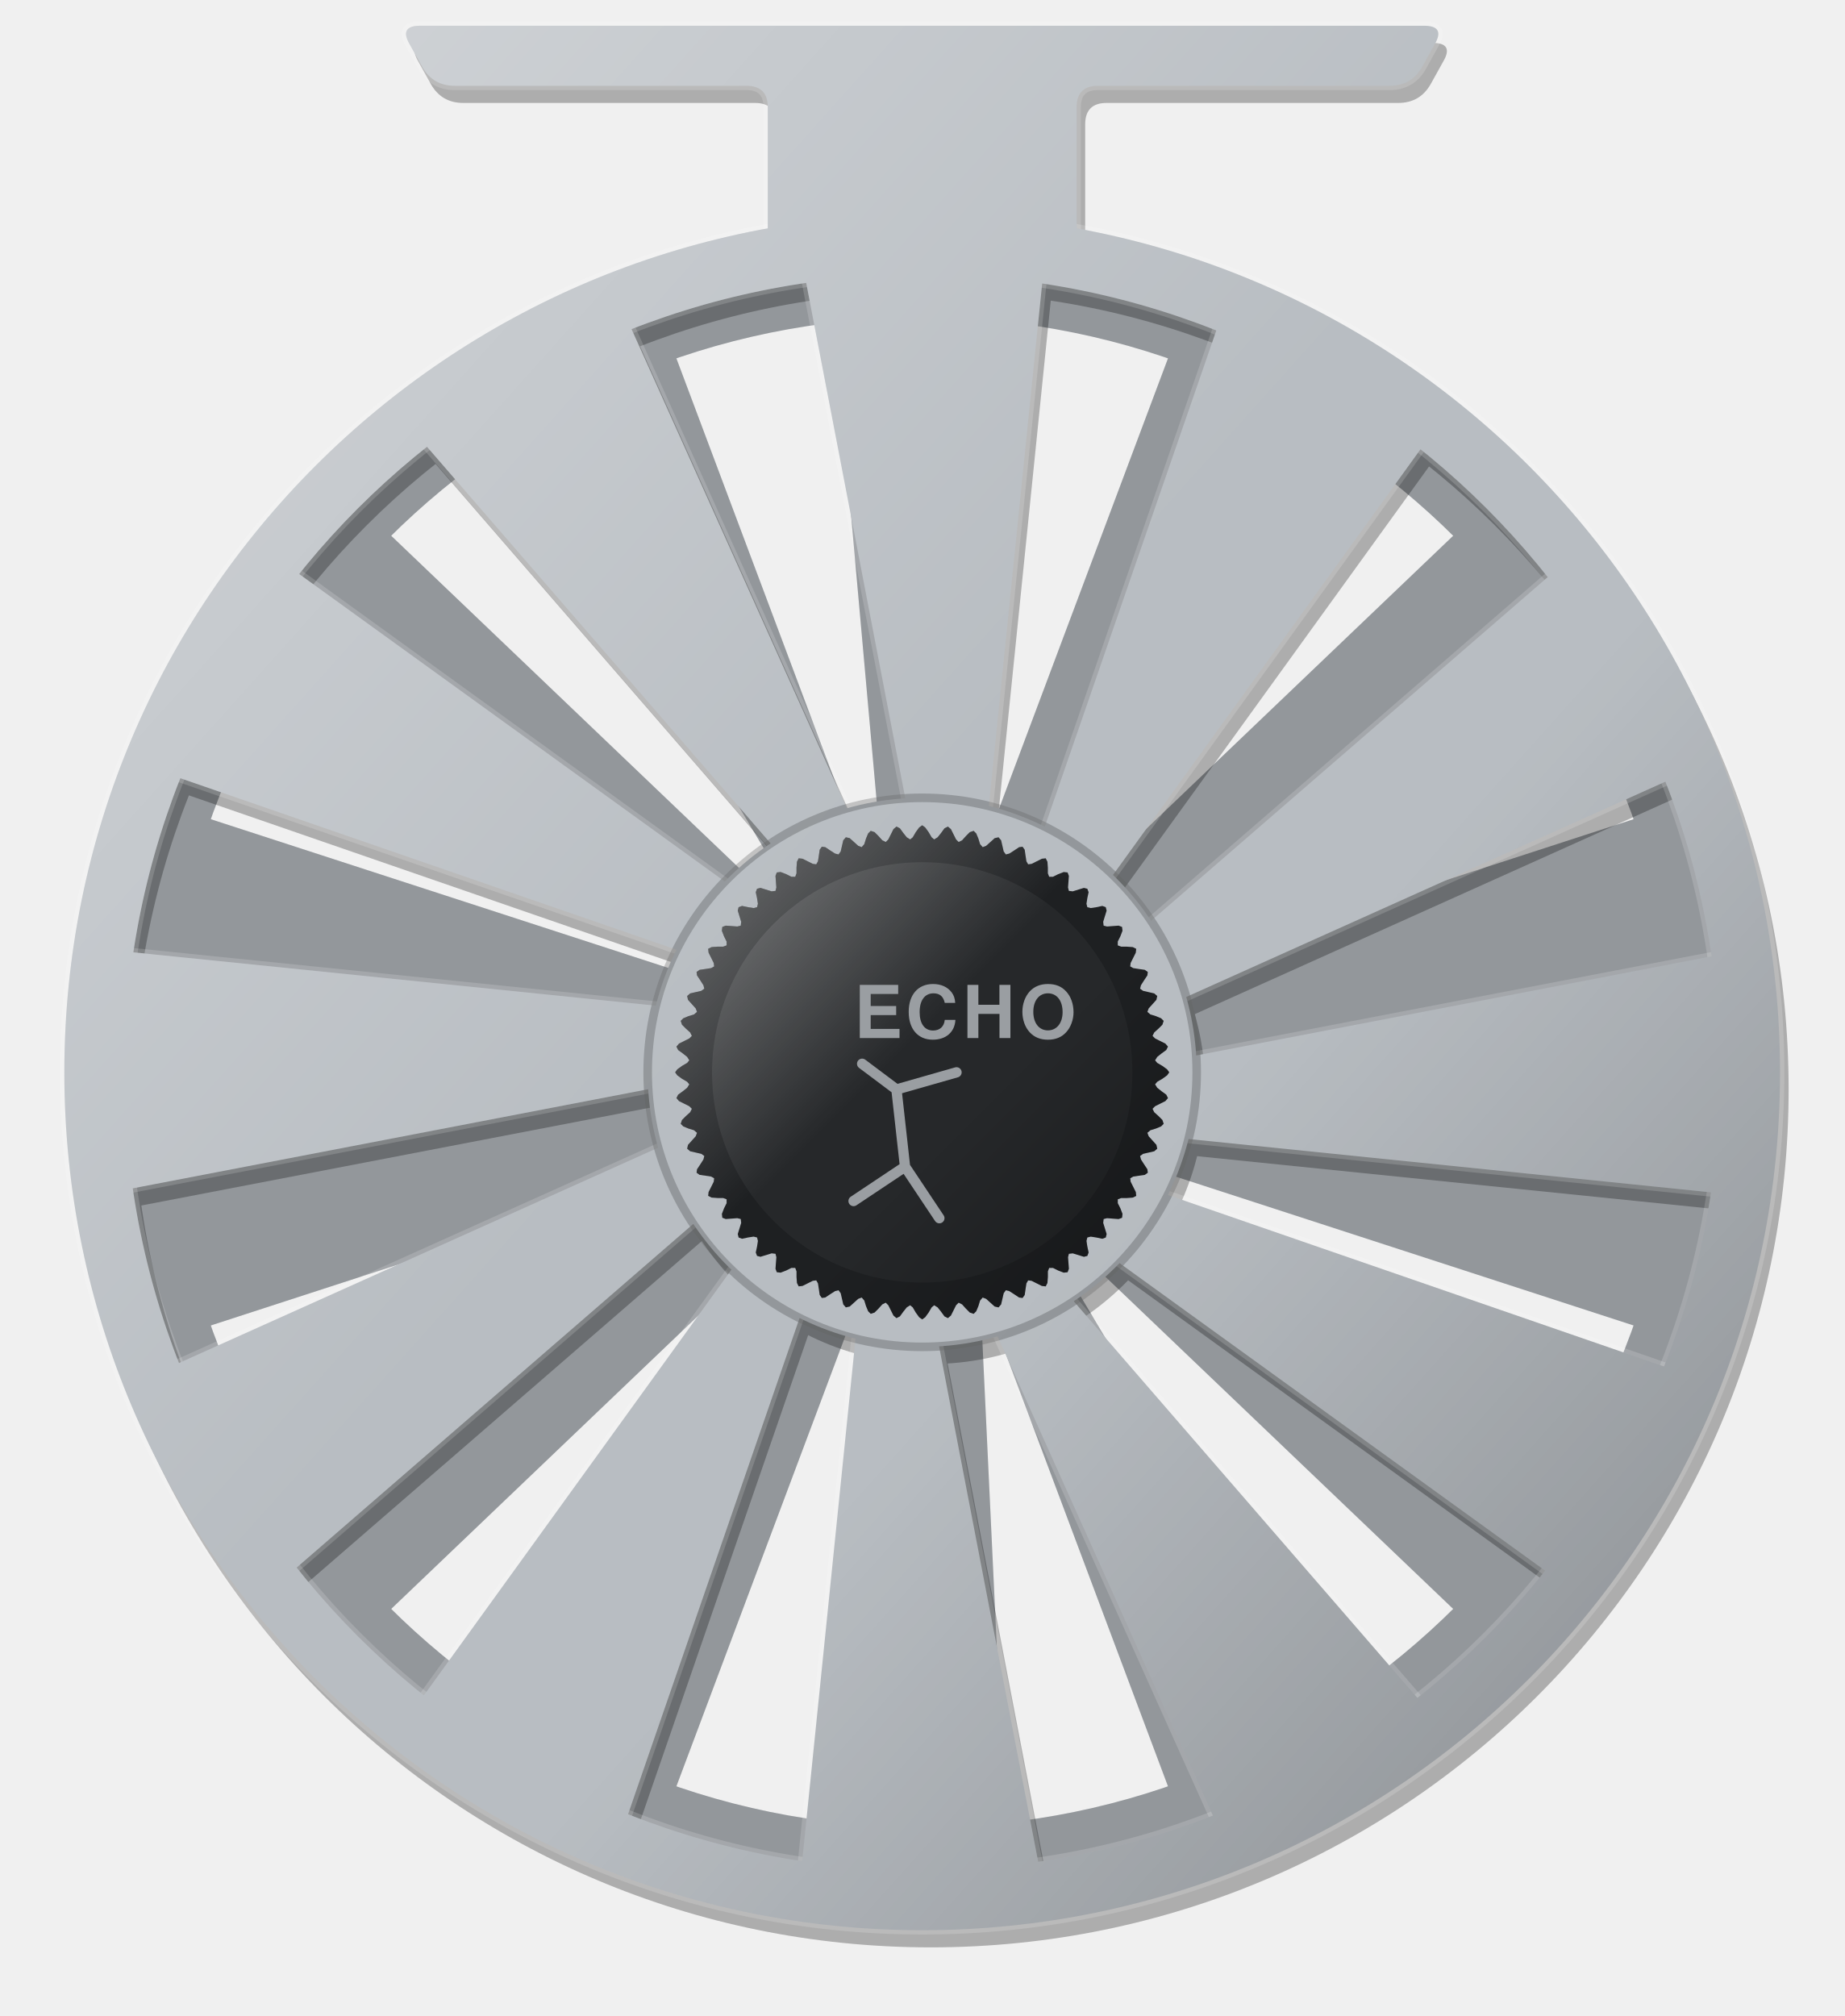
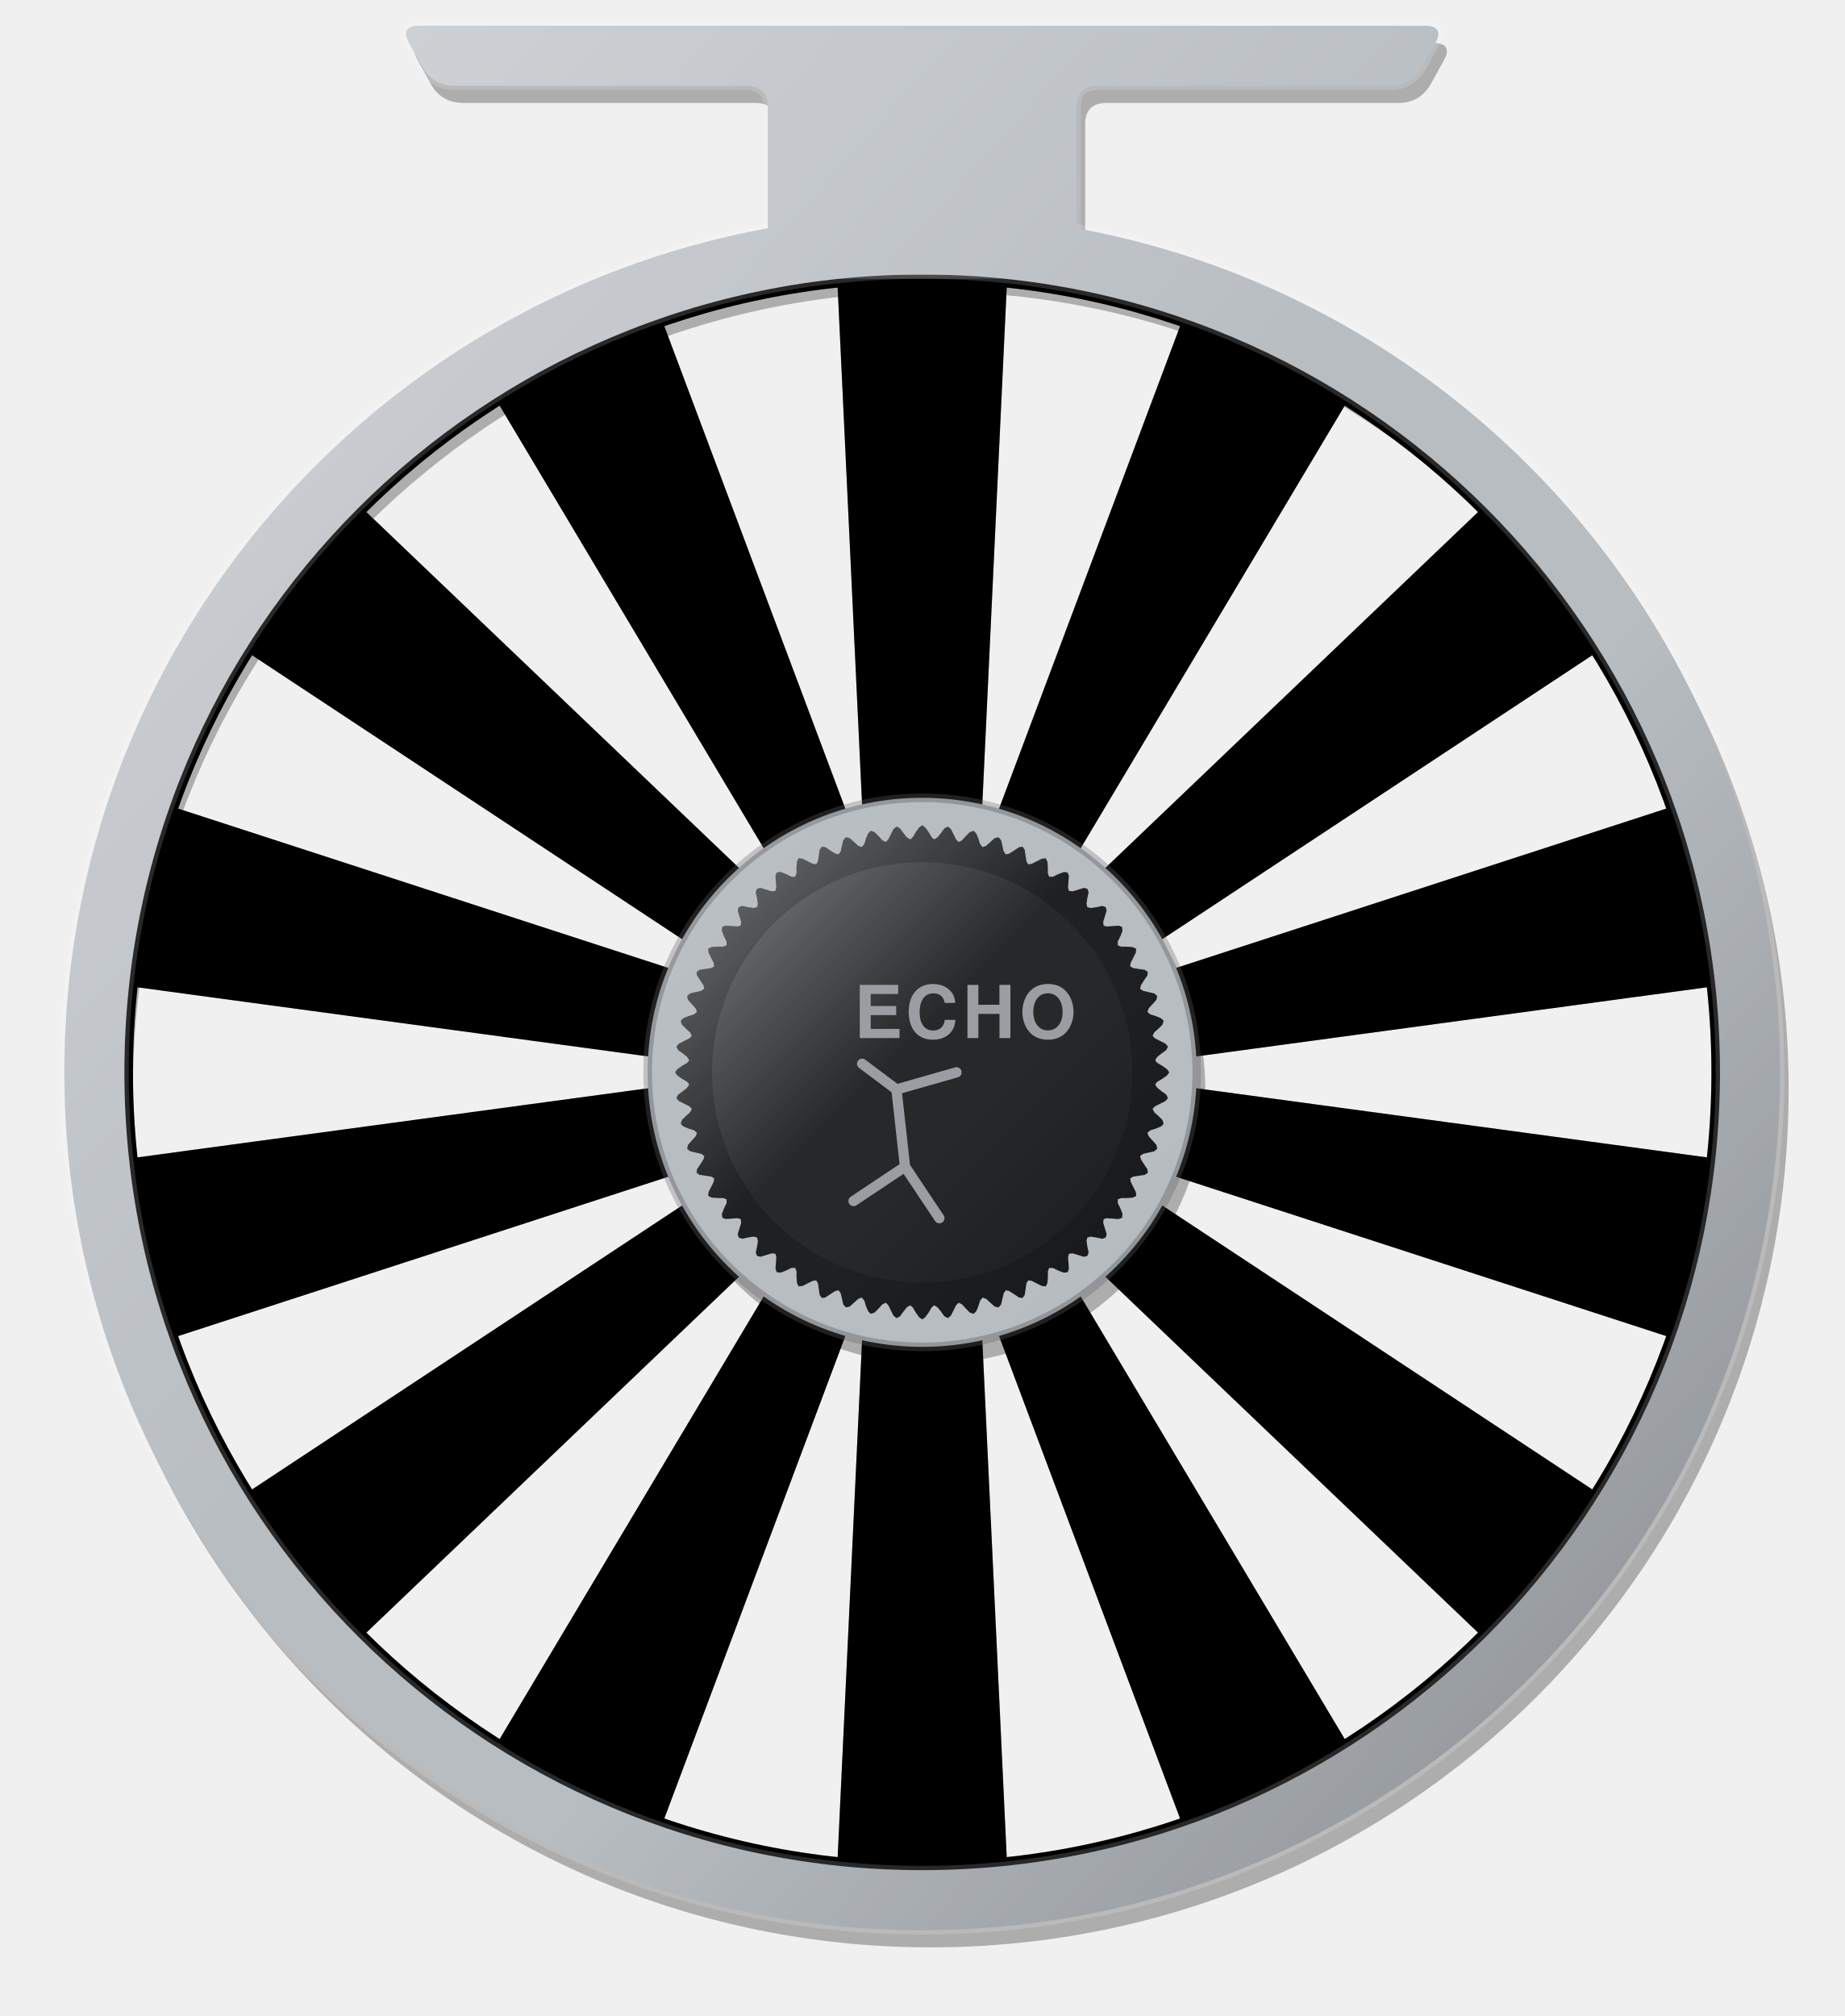
<svg xmlns="http://www.w3.org/2000/svg" data-arbor="124" viewBox="-215 -250 430 470" color="#b8bdc2">
  <defs>
    <linearGradient id="sheen" x1="0" y1="0" x2="1" y2="1">
      <stop offset="0" stop-color="#fff" stop-opacity=".4" />
      <stop offset=".45" stop-color="#fff" stop-opacity="0" />
      <stop offset=".6" stop-color="#000" stop-opacity="0" />
      <stop offset="1" stop-color="#000" stop-opacity=".3" />
    </linearGradient>
-     <g id="back" fill-rule="evenodd">
-       <path d="M-192 0a192 192 0 1 0 384 0a192 192 0 1 0 -384 0ZM-176 0a176 176 0 1 0 352 0a176 176 0 1 0 -352 0Z" />
-       <path d="M5.5 -40Q8.5 -40 8.8 -43L21.7 -187Q22 -190 19 -190L-19 -190Q-22 -190 -21.7 -187L-8.8 -43Q-8.5 -40 -5.5 -40Z" />
-       <path d="M-12.4 -38.4Q-9.7 -39.7 -10.8 -42.5L-61.6 -177.9Q-62.6 -180.7 -65.3 -179.4L-99.6 -162.9Q-102.3 -161.6 -100.7 -159.1L-26.6 -34.9Q-25 -32.4 -22.3 -33.7Z" />
-       <path d="M-27.8 -29.2Q-26 -31.6 -28.1 -33.7L-132.7 -133.6Q-134.8 -135.7 -136.7 -133.3L-160.4 -103.6Q-162.3 -101.3 -159.8 -99.6L-39.1 -19.9Q-36.6 -18.3 -34.7 -20.6Z" />
-       <path d="M-37.8 -14.3Q-37.1 -17.2 -40 -18.1L-177.5 -62.8Q-180.3 -63.7 -181 -60.8L-189.5 -23.8Q-190.1 -20.8 -187.2 -20.4L-43.9 -1Q-40.9 -0.6 -40.2 -3.5Z" />
-       <path d="M-40.2 3.5Q-40.9 0.6 -43.9 1L-187.2 20.4Q-190.1 20.8 -189.5 23.8L-181 60.8Q-180.3 63.7 -177.5 62.8L-40 18.1Q-37.1 17.2 -37.8 14.3Z" />
-       <path d="M-34.7 20.6Q-36.6 18.3 -39.1 19.9L-159.8 99.6Q-162.3 101.3 -160.4 103.6L-136.7 133.3Q-134.8 135.7 -132.7 133.6L-28.1 33.7Q-26 31.6 -27.8 29.2Z" />
-       <path d="M-22.3 33.7Q-25 32.4 -26.6 34.9L-100.7 159.1Q-102.3 161.6 -99.6 162.9L-65.3 179.4Q-62.6 180.7 -61.6 177.9L-10.8 42.5Q-9.7 39.7 -12.4 38.4Z" />
-       <path d="M-10 40Q-13 40 -13.1 43L-19.9 187Q-20 190 -17 190L17 190Q20 190 19.9 187L13.1 43Q13 40 10 40Z" />
-       <path d="M12.4 38.4Q9.7 39.7 10.8 42.5L61.6 177.9Q62.6 180.7 65.3 179.4L99.6 162.9Q102.3 161.6 100.7 159.1L26.6 34.9Q25 32.4 22.3 33.7Z" />
-       <path d="M27.8 29.2Q26 31.6 28.1 33.7L132.7 133.6Q134.8 135.7 136.7 133.3L160.4 103.6Q162.3 101.3 159.8 99.6L39.1 19.9Q36.6 18.3 34.7 20.6Z" />
-       <path d="M37.8 14.3Q37.1 17.2 40 18.1L177.5 62.8Q180.3 63.7 181 60.8L189.5 23.8Q190.1 20.8 187.2 20.4L43.9 1Q40.9 0.6 40.2 3.5Z" />
-       <path d="M40.2 -3.5Q40.9 -0.6 43.9 -1L187.2 -20.4Q190.1 -20.8 189.5 -23.8L181 -60.8Q180.3 -63.7 177.5 -62.8L40 -18.1Q37.1 -17.2 37.8 -14.3Z" />
-       <path d="M34.7 -20.6Q36.6 -18.3 39.1 -19.9L159.8 -99.6Q162.3 -101.3 160.4 -103.6L136.7 -133.3Q134.8 -135.7 132.7 -133.6L28.1 -33.7Q26 -31.6 27.8 -29.2Z" />
-       <path d="M22.3 -33.7Q25 -32.4 26.6 -34.9L100.7 -159.1Q102.3 -161.6 99.6 -162.9L65.3 -179.4Q62.6 -180.7 61.6 -177.9L10.8 -42.5Q9.7 -39.7 12.4 -38.4Z" />
-     </g>
+     <g id="back" fill-rule="evenodd" />
    <g id="body" fill-rule="evenodd">
      <path d="M-200 0a200 200 0 1 0 400 0a200 200 0 1 0 -400 0ZM-186 0a186 186 0 1 0 372 0a186 186 0 1 0 -372 0Z" />
      <path d="M-119.5 -239.7Q-122 -244 -117 -244L117 -244Q122 -244 119.5 -239.7L116.5 -234.3Q114 -230 109 -230L41 -230Q36 -230 36 -225L36 -191Q36 -186 31 -186L-31 -186Q-36 -186 -36 -191L-36 -225Q-36 -230 -41 -230L-109 -230Q-114 -230 -116.5 -234.3Z" />
-       <path d="M12 -57.1Q15 -56.7 15.3 -59.7L28.7 -191Q29 -194 26 -194L-26 -194Q-29 -194 -28.4 -191.1L-3.5 -61.6Q-2.9 -58.6 0.1 -58.3Z" />
-       <path d="M38.9 -43.4Q41.4 -41.6 43.1 -44.1L120.4 -151.1Q122.1 -153.5 119.5 -155L74.5 -181Q71.9 -182.5 70.9 -179.7L27.8 -55Q26.8 -52.2 29.2 -50.4Z" />
-       <path d="M55.4 -18.1Q56.6 -15.4 59.4 -16.6L179.8 -70.7Q182.5 -71.9 181 -74.5L155 -119.5Q153.5 -122.1 151.2 -120.1L51.6 -33.8Q49.3 -31.8 50.5 -29.1Z" />
-       <path d="M57.1 12Q56.7 15 59.7 15.3L191 28.7Q194 29 194 26L194 -26Q194 -29 191.1 -28.4L61.6 -3.5Q58.6 -2.9 58.3 0.1Z" />
-       <path d="M43.4 38.9Q41.6 41.4 44.1 43.1L151.1 120.4Q153.5 122.1 155 119.5L181 74.5Q182.5 71.9 179.7 70.9L55 27.8Q52.2 26.8 50.4 29.2Z" />
-       <path d="M18.1 55.4Q15.4 56.6 16.6 59.4L70.7 179.8Q71.9 182.5 74.5 181L119.5 155Q122.1 153.5 120.1 151.2L33.8 51.6Q31.8 49.3 29.1 50.5Z" />
-       <path d="M-12 57.1Q-15 56.7 -15.3 59.7L-28.7 191Q-29 194 -26 194L26 194Q29 194 28.4 191.1L3.5 61.6Q2.9 58.6 -0.1 58.3Z" />
-       <path d="M-38.9 43.4Q-41.4 41.6 -43.1 44.1L-120.4 151.1Q-122.1 153.5 -119.5 155L-74.5 181Q-71.9 182.5 -70.9 179.7L-27.8 55Q-26.8 52.2 -29.2 50.4Z" />
-       <path d="M-55.4 18.1Q-56.6 15.4 -59.4 16.6L-179.8 70.7Q-182.5 71.9 -181 74.5L-155 119.5Q-153.5 122.1 -151.2 120.1L-51.6 33.8Q-49.3 31.8 -50.5 29.1Z" />
-       <path d="M-57.1 -12Q-56.7 -15 -59.7 -15.3L-191 -28.7Q-194 -29 -194 -26L-194 26Q-194 29 -191.1 28.4L-61.6 3.5Q-58.6 2.9 -58.3 -0.1Z" />
-       <path d="M-43.4 -38.9Q-41.6 -41.4 -44.1 -43.1L-151.1 -120.4Q-153.5 -122.1 -155 -119.5L-181 -74.5Q-182.5 -71.9 -179.7 -70.9L-55 -27.8Q-52.2 -26.8 -50.4 -29.2Z" />
-       <path d="M-18.1 -55.4Q-15.4 -56.6 -16.6 -59.4L-70.7 -179.8Q-71.9 -182.5 -74.5 -181L-119.5 -155Q-122.1 -153.5 -120.1 -151.2L-33.8 -51.6Q-31.8 -49.3 -29.1 -50.5Z" />
      <path d="M-64 0a64 64 0 1 0 128 0a64 64 0 1 0 -128 0Z" />
    </g>
    <mask id="body-mask">
      <use href="#body" fill="#fff" />
    </mask>
  </defs>
-   <use href="#back" fill="currentColor" />
-   <use href="#back" fill="#000" opacity=".2" />
+   <g data-cage="cw" fill-rule="evenodd">
+     <g fill="currentColor">
+       <path d="M-196 0a196 196 0 1 0 392 0a196 196 0 1 0 -392 0ZM-184 0a184 184 0 1 0 368 0a184 184 0 1 0 -368 0Z" />
+       <path d="M10 -40Q13 -40 13.1 -43L19.9 -187Q20 -190 17 -190L-17 -190Q-20 -190 -19.9 -187L-13.1 -43Q-13 -40 -10 -40Z" />
+       <path d="M22.3 -33.7Q25 -32.4 26.6 -34.9L100.7 -159.1Q102.3 -161.6 99.6 -162.9L65.3 -179.4Q62.6 -180.7 61.6 -177.9L10.8 -42.5Q9.7 -39.7 12.4 -38.4Z" />
+       <path d="M34.7 -20.6Q36.6 -18.3 39.1 -19.9L159.8 -99.6Q162.3 -101.3 160.4 -103.6L136.7 -133.3Q134.8 -135.7 132.7 -133.6L28.1 -33.7Q26 -31.6 27.8 -29.2Z" />
+       <path d="M40.2 -3.5Q40.9 -0.6 43.9 -1L187.2 -20.4Q190.1 -20.8 189.5 -23.8L181 -60.8Q180.3 -63.7 177.5 -62.8L40 -18.1Q37.1 -17.2 37.8 -14.3Z" />
+       <path d="M37.8 14.3Q37.1 17.2 40 18.1L177.5 62.8Q180.3 63.7 181 60.8L189.5 23.8Q190.1 20.8 187.2 20.4L43.9 1Q40.9 0.6 40.2 3.5Z" />
+       <path d="M27.8 29.2Q26 31.6 28.1 33.7L132.7 133.6Q134.8 135.7 136.7 133.3L160.4 103.6Q162.3 101.3 159.8 99.6L39.1 19.9Q36.6 18.3 34.7 20.6Z" />
+       <path d="M12.4 38.4Q9.7 39.7 10.8 42.5L61.6 177.9Q62.6 180.7 65.3 179.4L99.6 162.9Q102.3 161.6 100.7 159.1L26.6 34.9Q25 32.4 22.3 33.7Z" />
+       <path d="M-10 40Q-13 40 -13.1 43L-19.9 187Q-20 190 -17 190L17 190Q20 190 19.9 187L13.1 43Q13 40 10 40Z" />
+       <path d="M-22.3 33.7Q-25 32.4 -26.6 34.9L-100.7 159.1Q-102.3 161.6 -99.6 162.9L-65.3 179.4Q-62.6 180.7 -61.6 177.9L-10.8 42.5Q-9.7 39.7 -12.4 38.4Z" />
+       <path d="M-34.7 20.6Q-36.6 18.3 -39.1 19.9L-159.8 99.6Q-162.3 101.3 -160.4 103.6L-136.7 133.3Q-134.8 135.7 -132.7 133.6L-28.1 33.7Q-26 31.6 -27.8 29.2Z" />
+       <path d="M-40.2 3.5Q-40.9 0.6 -43.9 1L-187.2 20.4Q-190.1 20.8 -189.5 23.8L-181 60.8Q-180.3 63.7 -177.5 62.8L-40 18.1Q-37.1 17.2 -37.8 14.3Z" />
+       <path d="M-37.8 -14.3Q-37.1 -17.2 -40 -18.1L-177.5 -62.8Q-180.3 -63.7 -181 -60.8L-189.5 -23.8Q-190.1 -20.8 -187.2 -20.4L-43.9 -1Q-40.9 -0.6 -40.2 -3.5Z" />
+       <path d="M-27.8 -29.2Q-26 -31.6 -28.1 -33.7L-132.7 -133.6Q-134.8 -135.7 -136.7 -133.3L-160.4 -103.6Q-162.3 -101.3 -159.8 -99.6L-39.1 -19.9Q-36.6 -18.3 -34.7 -20.6Z" />
+       <path d="M-12.4 -38.4Q-9.7 -39.7 -10.8 -42.5L-61.6 -177.9Q-62.6 -180.7 -65.3 -179.4L-99.6 -162.9Q-102.3 -161.6 -100.7 -159.1L-26.6 -34.9Q-25 -32.4 -22.3 -33.7Z" />
+       <path d="M-46 0a46 46 0 1 0 92 0a46 46 0 1 0 -92 0Z" />
+     </g>
+     <g style="fill:var(--reel-cage, #000);opacity:var(--reel-cage-opacity, .25)">
+       <path d="M-196 0a196 196 0 1 0 392 0a196 196 0 1 0 -392 0ZM-184 0a184 184 0 1 0 368 0a184 184 0 1 0 -368 0Z" />
+       <path d="M10 -40Q13 -40 13.1 -43L19.9 -187Q20 -190 17 -190L-17 -190Q-20 -190 -19.9 -187L-13.1 -43Q-13 -40 -10 -40Z" />
+       <path d="M22.3 -33.7Q25 -32.4 26.6 -34.9L100.7 -159.1Q102.3 -161.6 99.6 -162.9L65.3 -179.4Q62.6 -180.7 61.6 -177.9L10.8 -42.5Q9.7 -39.7 12.4 -38.4Z" />
+       <path d="M34.7 -20.6Q36.6 -18.3 39.1 -19.9L159.8 -99.6Q162.3 -101.3 160.4 -103.6L136.7 -133.3Q134.8 -135.7 132.7 -133.6L28.1 -33.7Q26 -31.6 27.8 -29.2Z" />
+       <path d="M40.2 -3.5Q40.9 -0.6 43.9 -1L187.2 -20.4Q190.1 -20.8 189.5 -23.8L181 -60.8Q180.3 -63.7 177.5 -62.8L40 -18.1Q37.1 -17.2 37.8 -14.3Z" />
+       <path d="M37.8 14.3Q37.1 17.2 40 18.1L177.5 62.8Q180.3 63.7 181 60.8L189.5 23.8Q190.1 20.8 187.2 20.4L43.9 1Q40.9 0.6 40.2 3.5Z" />
+       <path d="M27.8 29.2Q26 31.6 28.1 33.7L132.7 133.6Q134.8 135.7 136.7 133.3L160.4 103.6Q162.3 101.3 159.8 99.6L39.1 19.9Q36.6 18.3 34.7 20.6Z" />
+       <path d="M12.4 38.4Q9.7 39.7 10.8 42.5L61.6 177.9Q62.6 180.7 65.3 179.4L99.6 162.9Q102.3 161.6 100.7 159.1L26.6 34.9Q25 32.4 22.3 33.7Z" />
+       <path d="M-10 40Q-13 40 -13.1 43L-19.9 187Q-20 190 -17 190L17 190Q20 190 19.9 187L13.1 43Q13 40 10 40Z" />
+       <path d="M-22.3 33.7Q-25 32.4 -26.6 34.9L-100.7 159.1Q-102.3 161.6 -99.6 162.9L-65.3 179.4Q-62.6 180.7 -61.6 177.9L-10.8 42.5Q-9.7 39.7 -12.4 38.4Z" />
+       <path d="M-34.7 20.6Q-36.6 18.3 -39.1 19.9L-159.8 99.6Q-162.3 101.3 -160.4 103.6L-136.7 133.3Q-134.8 135.7 -132.7 133.6L-28.1 33.7Q-26 31.6 -27.8 29.2Z" />
+       <path d="M-40.2 3.5Q-40.9 0.6 -43.9 1L-187.2 20.4Q-190.1 20.8 -189.5 23.8L-181 60.8Q-180.3 63.7 -177.5 62.8L-40 18.1Q-37.1 17.2 -37.8 14.3Z" />
+       <path d="M-37.8 -14.3Q-37.1 -17.2 -40 -18.1L-177.5 -62.8Q-180.3 -63.7 -181 -60.8L-189.5 -23.8Q-190.1 -20.8 -187.2 -20.4L-43.9 -1Q-40.9 -0.6 -40.2 -3.5Z" />
+       <path d="M-27.8 -29.2Q-26 -31.6 -28.1 -33.7L-132.7 -133.6Q-134.8 -135.7 -136.7 -133.3L-160.4 -103.6Q-162.3 -101.3 -159.8 -99.6L-39.1 -19.9Q-36.6 -18.3 -34.7 -20.6Z" />
+       <path d="M-12.4 -38.4Q-9.7 -39.7 -10.8 -42.5L-61.6 -177.9Q-62.6 -180.7 -65.3 -179.4L-99.6 -162.9Q-102.3 -161.6 -100.7 -159.1L-26.6 -34.9Q-25 -32.4 -22.3 -33.7Z" />
+       <path d="M-46 0a46 46 0 1 0 92 0a46 46 0 1 0 -92 0Z" />
+     </g>
+   </g>
  <use href="#body" fill="#000" opacity=".28" transform="translate(2 4)" />
  <use href="#body" fill="none" stroke="#fff" stroke-opacity=".16" stroke-width="2" />
  <use href="#body" fill="currentColor" />
  <rect x="-215" y="-250" width="430" height="470" fill="url(#sheen)" mask="url(#body-mask)" />
  <circle r="64" fill="none" stroke="#000" stroke-opacity=".2" stroke-width="2" />
  <path d="M57.6 0L57.1 0.7L56 1.5L54.8 2.2L54.3 2.8L54.8 3.6L55.8 4.4L56.9 5.2L57.3 6L56.7 6.7L55.5 7.3L54.3 7.9L53.7 8.5L54.1 9.3L55.1 10.2L56 11.1L56.3 12L55.7 12.6L54.5 13.1L53.2 13.5L52.5 14.1L52.8 14.9L53.7 15.9L54.6 16.9L54.8 17.8L54.1 18.4L52.8 18.7L51.5 19L50.8 19.5L51 20.3L51.7 21.4L52.5 22.6L52.6 23.4L51.9 23.9L50.5 24.1L49.2 24.3L48.5 24.7L48.6 25.5L49.2 26.7L49.8 27.9L49.9 28.8L49.1 29.2L47.7 29.3L46.4 29.3L45.6 29.6L45.6 30.5L46.2 31.7L46.7 33L46.6 33.9L45.8 34.2L44.4 34.1L43.1 34L42.3 34.2L42.2 35.1L42.6 36.4L43 37.7L42.8 38.5L42 38.8L40.6 38.5L39.3 38.3L38.5 38.5L38.3 39.3L38.5 40.6L38.8 42L38.5 42.8L37.7 43L36.4 42.6L35.1 42.2L34.2 42.3L34 43.1L34.1 44.4L34.2 45.8L33.9 46.6L33 46.7L31.7 46.2L30.5 45.6L29.6 45.6L29.3 46.4L29.3 47.7L29.2 49.1L28.8 49.9L27.9 49.8L26.7 49.2L25.5 48.6L24.7 48.5L24.3 49.2L24.1 50.5L23.9 51.9L23.4 52.6L22.6 52.5L21.4 51.7L20.3 51L19.5 50.8L19 51.5L18.7 52.8L18.4 54.1L17.8 54.8L16.9 54.6L15.9 53.7L14.9 52.8L14.1 52.5L13.5 53.2L13.1 54.5L12.6 55.7L12 56.3L11.1 56L10.2 55.1L9.3 54.1L8.5 53.7L7.9 54.3L7.3 55.5L6.7 56.7L6 57.3L5.2 56.9L4.4 55.8L3.6 54.8L2.8 54.3L2.2 54.8L1.5 56L0.7 57.1L0 57.6L-0.7 57.1L-1.5 56L-2.2 54.8L-2.8 54.3L-3.6 54.8L-4.4 55.8L-5.2 56.9L-6 57.3L-6.7 56.7L-7.3 55.5L-7.9 54.3L-8.5 53.7L-9.3 54.1L-10.2 55.1L-11.1 56L-12 56.3L-12.6 55.7L-13.1 54.5L-13.5 53.2L-14.1 52.5L-14.9 52.8L-15.9 53.7L-16.9 54.6L-17.8 54.8L-18.4 54.1L-18.7 52.8L-19 51.5L-19.5 50.8L-20.3 51L-21.4 51.7L-22.6 52.5L-23.4 52.6L-23.9 51.9L-24.1 50.5L-24.3 49.2L-24.7 48.5L-25.5 48.6L-26.7 49.2L-27.9 49.8L-28.8 49.9L-29.2 49.1L-29.3 47.7L-29.3 46.4L-29.6 45.6L-30.5 45.6L-31.7 46.2L-33 46.7L-33.9 46.6L-34.2 45.8L-34.1 44.4L-34 43.1L-34.2 42.3L-35.1 42.2L-36.4 42.6L-37.7 43L-38.5 42.8L-38.8 42L-38.5 40.6L-38.3 39.3L-38.5 38.5L-39.3 38.3L-40.6 38.5L-42 38.8L-42.8 38.5L-43 37.7L-42.6 36.4L-42.2 35.1L-42.3 34.2L-43.1 34L-44.4 34.1L-45.8 34.2L-46.6 33.9L-46.7 33L-46.2 31.7L-45.6 30.5L-45.6 29.6L-46.4 29.3L-47.7 29.3L-49.1 29.2L-49.9 28.8L-49.8 27.9L-49.2 26.7L-48.6 25.5L-48.5 24.7L-49.2 24.3L-50.5 24.1L-51.9 23.9L-52.6 23.4L-52.5 22.6L-51.7 21.4L-51 20.3L-50.8 19.5L-51.5 19L-52.8 18.7L-54.1 18.4L-54.8 17.8L-54.6 16.9L-53.7 15.9L-52.8 14.9L-52.5 14.1L-53.2 13.5L-54.5 13.1L-55.7 12.6L-56.3 12L-56 11.1L-55.1 10.2L-54.1 9.3L-53.7 8.5L-54.3 7.9L-55.5 7.3L-56.7 6.7L-57.3 6L-56.9 5.2L-55.8 4.4L-54.8 3.6L-54.3 2.8L-54.8 2.2L-56 1.5L-57.1 0.7L-57.6 0L-57.1 -0.7L-56 -1.5L-54.8 -2.2L-54.3 -2.8L-54.8 -3.6L-55.8 -4.4L-56.9 -5.2L-57.3 -6L-56.7 -6.7L-55.5 -7.3L-54.3 -7.9L-53.7 -8.5L-54.1 -9.3L-55.1 -10.2L-56 -11.1L-56.3 -12L-55.7 -12.6L-54.5 -13.1L-53.2 -13.5L-52.5 -14.1L-52.8 -14.9L-53.7 -15.9L-54.6 -16.9L-54.8 -17.8L-54.1 -18.4L-52.8 -18.7L-51.5 -19L-50.8 -19.5L-51 -20.3L-51.7 -21.4L-52.5 -22.6L-52.6 -23.4L-51.9 -23.9L-50.5 -24.1L-49.2 -24.3L-48.5 -24.7L-48.6 -25.5L-49.2 -26.7L-49.8 -27.9L-49.9 -28.8L-49.1 -29.2L-47.7 -29.3L-46.4 -29.3L-45.6 -29.6L-45.6 -30.5L-46.2 -31.7L-46.7 -33L-46.6 -33.9L-45.8 -34.2L-44.4 -34.1L-43.1 -34L-42.3 -34.2L-42.2 -35.1L-42.6 -36.4L-43 -37.7L-42.8 -38.5L-42 -38.8L-40.6 -38.5L-39.3 -38.3L-38.5 -38.5L-38.3 -39.3L-38.5 -40.6L-38.8 -42L-38.5 -42.8L-37.7 -43L-36.4 -42.6L-35.1 -42.2L-34.2 -42.3L-34 -43.1L-34.1 -44.4L-34.2 -45.8L-33.9 -46.6L-33 -46.7L-31.7 -46.2L-30.5 -45.6L-29.6 -45.6L-29.3 -46.4L-29.3 -47.7L-29.2 -49.1L-28.8 -49.9L-27.9 -49.8L-26.7 -49.2L-25.5 -48.6L-24.7 -48.5L-24.3 -49.2L-24.1 -50.5L-23.9 -51.9L-23.4 -52.6L-22.6 -52.5L-21.4 -51.7L-20.3 -51L-19.5 -50.8L-19 -51.5L-18.7 -52.8L-18.4 -54.1L-17.8 -54.8L-16.9 -54.6L-15.9 -53.7L-14.9 -52.8L-14.1 -52.5L-13.5 -53.2L-13.1 -54.5L-12.6 -55.7L-12 -56.3L-11.1 -56L-10.2 -55.1L-9.3 -54.1L-8.5 -53.7L-7.9 -54.3L-7.3 -55.5L-6.7 -56.7L-6 -57.3L-5.2 -56.9L-4.4 -55.8L-3.6 -54.8L-2.8 -54.3L-2.2 -54.8L-1.5 -56L-0.7 -57.1L0 -57.6L0.7 -57.1L1.5 -56L2.2 -54.8L2.8 -54.3L3.6 -54.8L4.4 -55.8L5.2 -56.9L6 -57.3L6.7 -56.7L7.3 -55.5L7.9 -54.3L8.5 -53.7L9.3 -54.1L10.2 -55.1L11.1 -56L12 -56.3L12.6 -55.7L13.1 -54.5L13.5 -53.2L14.1 -52.5L14.9 -52.8L15.9 -53.7L16.9 -54.6L17.8 -54.8L18.4 -54.1L18.7 -52.8L19 -51.5L19.5 -50.8L20.3 -51L21.4 -51.7L22.6 -52.5L23.4 -52.6L23.9 -51.9L24.1 -50.5L24.3 -49.2L24.7 -48.5L25.5 -48.6L26.7 -49.2L27.9 -49.8L28.8 -49.9L29.2 -49.1L29.3 -47.7L29.3 -46.4L29.6 -45.6L30.5 -45.6L31.7 -46.2L33 -46.7L33.9 -46.6L34.2 -45.8L34.1 -44.4L34 -43.1L34.2 -42.3L35.1 -42.2L36.4 -42.6L37.7 -43L38.5 -42.8L38.8 -42L38.5 -40.6L38.3 -39.3L38.5 -38.5L39.3 -38.3L40.6 -38.5L42 -38.8L42.8 -38.5L43 -37.7L42.6 -36.4L42.2 -35.1L42.3 -34.2L43.1 -34L44.4 -34.1L45.8 -34.2L46.6 -33.9L46.7 -33L46.2 -31.7L45.6 -30.5L45.6 -29.6L46.4 -29.3L47.7 -29.3L49.1 -29.2L49.9 -28.8L49.8 -27.9L49.2 -26.7L48.6 -25.5L48.5 -24.7L49.2 -24.3L50.5 -24.1L51.9 -23.9L52.6 -23.4L52.5 -22.6L51.7 -21.4L51 -20.3L50.8 -19.5L51.5 -19L52.8 -18.7L54.1 -18.4L54.8 -17.8L54.6 -16.9L53.7 -15.9L52.8 -14.9L52.5 -14.1L53.2 -13.5L54.5 -13.1L55.7 -12.6L56.3 -12L56 -11.1L55.1 -10.2L54.1 -9.3L53.7 -8.5L54.3 -7.9L55.5 -7.3L56.7 -6.7L57.3 -6L56.9 -5.2L55.8 -4.4L54.8 -3.6L54.3 -2.8L54.8 -2.2L56 -1.5L57.1 -0.7Z" fill="#1e2022" />
  <path d="M57.6 0L57.1 0.7L56 1.5L54.8 2.2L54.3 2.8L54.8 3.6L55.8 4.4L56.9 5.2L57.3 6L56.7 6.7L55.5 7.3L54.3 7.9L53.7 8.5L54.1 9.3L55.1 10.2L56 11.1L56.3 12L55.7 12.6L54.5 13.1L53.2 13.5L52.5 14.1L52.8 14.9L53.7 15.9L54.6 16.9L54.8 17.8L54.1 18.4L52.8 18.7L51.5 19L50.8 19.5L51 20.3L51.7 21.4L52.5 22.6L52.6 23.4L51.9 23.9L50.5 24.1L49.2 24.3L48.5 24.7L48.6 25.5L49.2 26.7L49.8 27.9L49.9 28.8L49.1 29.2L47.7 29.3L46.4 29.3L45.6 29.6L45.6 30.5L46.2 31.7L46.7 33L46.6 33.9L45.8 34.2L44.4 34.1L43.1 34L42.3 34.2L42.2 35.1L42.6 36.4L43 37.7L42.8 38.5L42 38.8L40.6 38.5L39.3 38.3L38.5 38.5L38.3 39.3L38.5 40.6L38.8 42L38.5 42.8L37.7 43L36.4 42.6L35.1 42.2L34.2 42.3L34 43.1L34.1 44.4L34.2 45.8L33.9 46.6L33 46.7L31.7 46.2L30.5 45.6L29.6 45.6L29.3 46.4L29.3 47.7L29.2 49.1L28.8 49.9L27.9 49.8L26.7 49.2L25.5 48.6L24.7 48.5L24.3 49.2L24.1 50.5L23.9 51.9L23.4 52.6L22.6 52.5L21.4 51.7L20.3 51L19.5 50.8L19 51.5L18.7 52.8L18.4 54.1L17.8 54.8L16.9 54.6L15.9 53.7L14.9 52.8L14.1 52.5L13.5 53.2L13.1 54.5L12.6 55.7L12 56.3L11.1 56L10.2 55.1L9.3 54.1L8.5 53.7L7.9 54.3L7.3 55.5L6.7 56.7L6 57.3L5.2 56.9L4.4 55.8L3.6 54.8L2.8 54.3L2.2 54.8L1.5 56L0.7 57.1L0 57.6L-0.7 57.1L-1.5 56L-2.2 54.8L-2.8 54.3L-3.6 54.8L-4.4 55.8L-5.2 56.9L-6 57.3L-6.7 56.7L-7.3 55.5L-7.9 54.3L-8.5 53.7L-9.3 54.1L-10.2 55.1L-11.1 56L-12 56.3L-12.6 55.7L-13.1 54.5L-13.5 53.2L-14.1 52.5L-14.9 52.8L-15.9 53.7L-16.9 54.6L-17.8 54.8L-18.4 54.1L-18.7 52.8L-19 51.5L-19.5 50.8L-20.3 51L-21.4 51.7L-22.6 52.5L-23.4 52.6L-23.9 51.9L-24.1 50.5L-24.3 49.2L-24.7 48.5L-25.5 48.6L-26.7 49.2L-27.9 49.8L-28.8 49.9L-29.2 49.1L-29.3 47.7L-29.3 46.4L-29.6 45.6L-30.5 45.6L-31.7 46.2L-33 46.7L-33.9 46.6L-34.2 45.8L-34.1 44.4L-34 43.1L-34.2 42.3L-35.1 42.2L-36.4 42.6L-37.7 43L-38.5 42.8L-38.8 42L-38.5 40.6L-38.3 39.3L-38.5 38.5L-39.3 38.3L-40.6 38.5L-42 38.8L-42.8 38.5L-43 37.7L-42.6 36.4L-42.2 35.1L-42.3 34.2L-43.1 34L-44.4 34.1L-45.8 34.2L-46.6 33.9L-46.7 33L-46.2 31.7L-45.6 30.5L-45.6 29.6L-46.4 29.3L-47.7 29.3L-49.1 29.2L-49.9 28.8L-49.8 27.9L-49.2 26.7L-48.6 25.5L-48.5 24.7L-49.2 24.3L-50.5 24.1L-51.9 23.9L-52.6 23.4L-52.5 22.6L-51.7 21.4L-51 20.3L-50.8 19.5L-51.5 19L-52.8 18.7L-54.1 18.4L-54.8 17.8L-54.6 16.9L-53.7 15.9L-52.8 14.9L-52.5 14.1L-53.2 13.5L-54.5 13.1L-55.7 12.6L-56.3 12L-56 11.1L-55.1 10.2L-54.1 9.3L-53.7 8.5L-54.3 7.9L-55.5 7.3L-56.7 6.7L-57.3 6L-56.9 5.2L-55.8 4.4L-54.8 3.6L-54.3 2.8L-54.8 2.2L-56 1.5L-57.1 0.7L-57.6 0L-57.1 -0.7L-56 -1.5L-54.8 -2.2L-54.3 -2.8L-54.8 -3.6L-55.8 -4.4L-56.9 -5.2L-57.3 -6L-56.7 -6.7L-55.5 -7.3L-54.3 -7.9L-53.7 -8.5L-54.1 -9.3L-55.1 -10.2L-56 -11.1L-56.3 -12L-55.7 -12.6L-54.5 -13.1L-53.2 -13.5L-52.5 -14.1L-52.8 -14.9L-53.7 -15.9L-54.6 -16.9L-54.8 -17.8L-54.1 -18.4L-52.8 -18.7L-51.5 -19L-50.8 -19.5L-51 -20.3L-51.7 -21.4L-52.5 -22.6L-52.6 -23.4L-51.9 -23.9L-50.5 -24.1L-49.2 -24.3L-48.5 -24.7L-48.6 -25.5L-49.2 -26.7L-49.8 -27.9L-49.9 -28.8L-49.1 -29.2L-47.7 -29.3L-46.4 -29.3L-45.6 -29.6L-45.6 -30.5L-46.2 -31.7L-46.7 -33L-46.6 -33.9L-45.8 -34.2L-44.4 -34.1L-43.1 -34L-42.3 -34.2L-42.2 -35.1L-42.6 -36.4L-43 -37.7L-42.8 -38.5L-42 -38.8L-40.6 -38.5L-39.3 -38.3L-38.5 -38.5L-38.3 -39.3L-38.5 -40.6L-38.8 -42L-38.5 -42.8L-37.7 -43L-36.4 -42.6L-35.1 -42.2L-34.2 -42.3L-34 -43.1L-34.1 -44.4L-34.2 -45.8L-33.9 -46.6L-33 -46.7L-31.7 -46.2L-30.5 -45.6L-29.6 -45.6L-29.3 -46.4L-29.3 -47.7L-29.2 -49.1L-28.8 -49.9L-27.9 -49.8L-26.7 -49.2L-25.5 -48.6L-24.7 -48.5L-24.3 -49.2L-24.1 -50.5L-23.9 -51.9L-23.4 -52.6L-22.6 -52.5L-21.4 -51.7L-20.3 -51L-19.5 -50.8L-19 -51.5L-18.7 -52.8L-18.4 -54.1L-17.8 -54.8L-16.9 -54.6L-15.9 -53.7L-14.9 -52.8L-14.1 -52.5L-13.5 -53.2L-13.1 -54.5L-12.6 -55.7L-12 -56.3L-11.1 -56L-10.2 -55.1L-9.3 -54.1L-8.5 -53.7L-7.9 -54.3L-7.3 -55.5L-6.7 -56.7L-6 -57.3L-5.2 -56.9L-4.4 -55.8L-3.6 -54.8L-2.8 -54.3L-2.2 -54.8L-1.5 -56L-0.7 -57.1L0 -57.6L0.7 -57.1L1.5 -56L2.2 -54.8L2.8 -54.3L3.6 -54.8L4.4 -55.8L5.2 -56.9L6 -57.3L6.7 -56.7L7.3 -55.5L7.9 -54.3L8.5 -53.7L9.3 -54.1L10.2 -55.1L11.1 -56L12 -56.3L12.6 -55.7L13.1 -54.5L13.5 -53.2L14.1 -52.5L14.9 -52.8L15.9 -53.7L16.9 -54.6L17.8 -54.8L18.4 -54.1L18.7 -52.8L19 -51.5L19.5 -50.8L20.3 -51L21.4 -51.7L22.6 -52.5L23.4 -52.6L23.9 -51.9L24.1 -50.5L24.3 -49.2L24.7 -48.5L25.5 -48.6L26.7 -49.2L27.9 -49.8L28.8 -49.9L29.2 -49.1L29.3 -47.7L29.3 -46.4L29.6 -45.6L30.5 -45.6L31.7 -46.2L33 -46.7L33.9 -46.6L34.2 -45.8L34.1 -44.4L34 -43.1L34.2 -42.3L35.1 -42.2L36.4 -42.6L37.7 -43L38.5 -42.8L38.8 -42L38.5 -40.6L38.3 -39.3L38.5 -38.5L39.3 -38.3L40.6 -38.5L42 -38.8L42.8 -38.5L43 -37.7L42.6 -36.4L42.2 -35.1L42.3 -34.2L43.1 -34L44.4 -34.1L45.8 -34.2L46.6 -33.9L46.7 -33L46.2 -31.7L45.6 -30.5L45.6 -29.6L46.4 -29.3L47.7 -29.3L49.1 -29.2L49.9 -28.8L49.8 -27.9L49.2 -26.7L48.6 -25.5L48.5 -24.7L49.2 -24.3L50.5 -24.1L51.9 -23.9L52.6 -23.4L52.5 -22.6L51.7 -21.4L51 -20.3L50.8 -19.5L51.5 -19L52.8 -18.7L54.1 -18.4L54.8 -17.8L54.6 -16.9L53.7 -15.9L52.8 -14.9L52.5 -14.1L53.2 -13.5L54.5 -13.1L55.7 -12.6L56.3 -12L56 -11.1L55.1 -10.2L54.1 -9.3L53.7 -8.5L54.3 -7.9L55.5 -7.3L56.7 -6.7L57.3 -6L56.9 -5.2L55.8 -4.4L54.8 -3.6L54.3 -2.8L54.8 -2.2L56 -1.5L57.1 -0.7Z" fill="url(#sheen)" />
  <circle r="49" fill="#26282a" />
  <circle r="49" fill="url(#sheen)" />
  <text x="10" y="-8" fill="#9a9ea2" font-family="Helvetica, Arial, sans-serif" font-weight="700" font-size="17" letter-spacing="1" text-anchor="middle">ECHO</text>
  <path d="M-4 22L-16 30M-4 22L4 34M-4 22L-6 4M-6 4L-14 -2M-6 4L8 0" stroke="#9a9ea2" stroke-width="2.4" stroke-linecap="round" fill="none" />
</svg>
